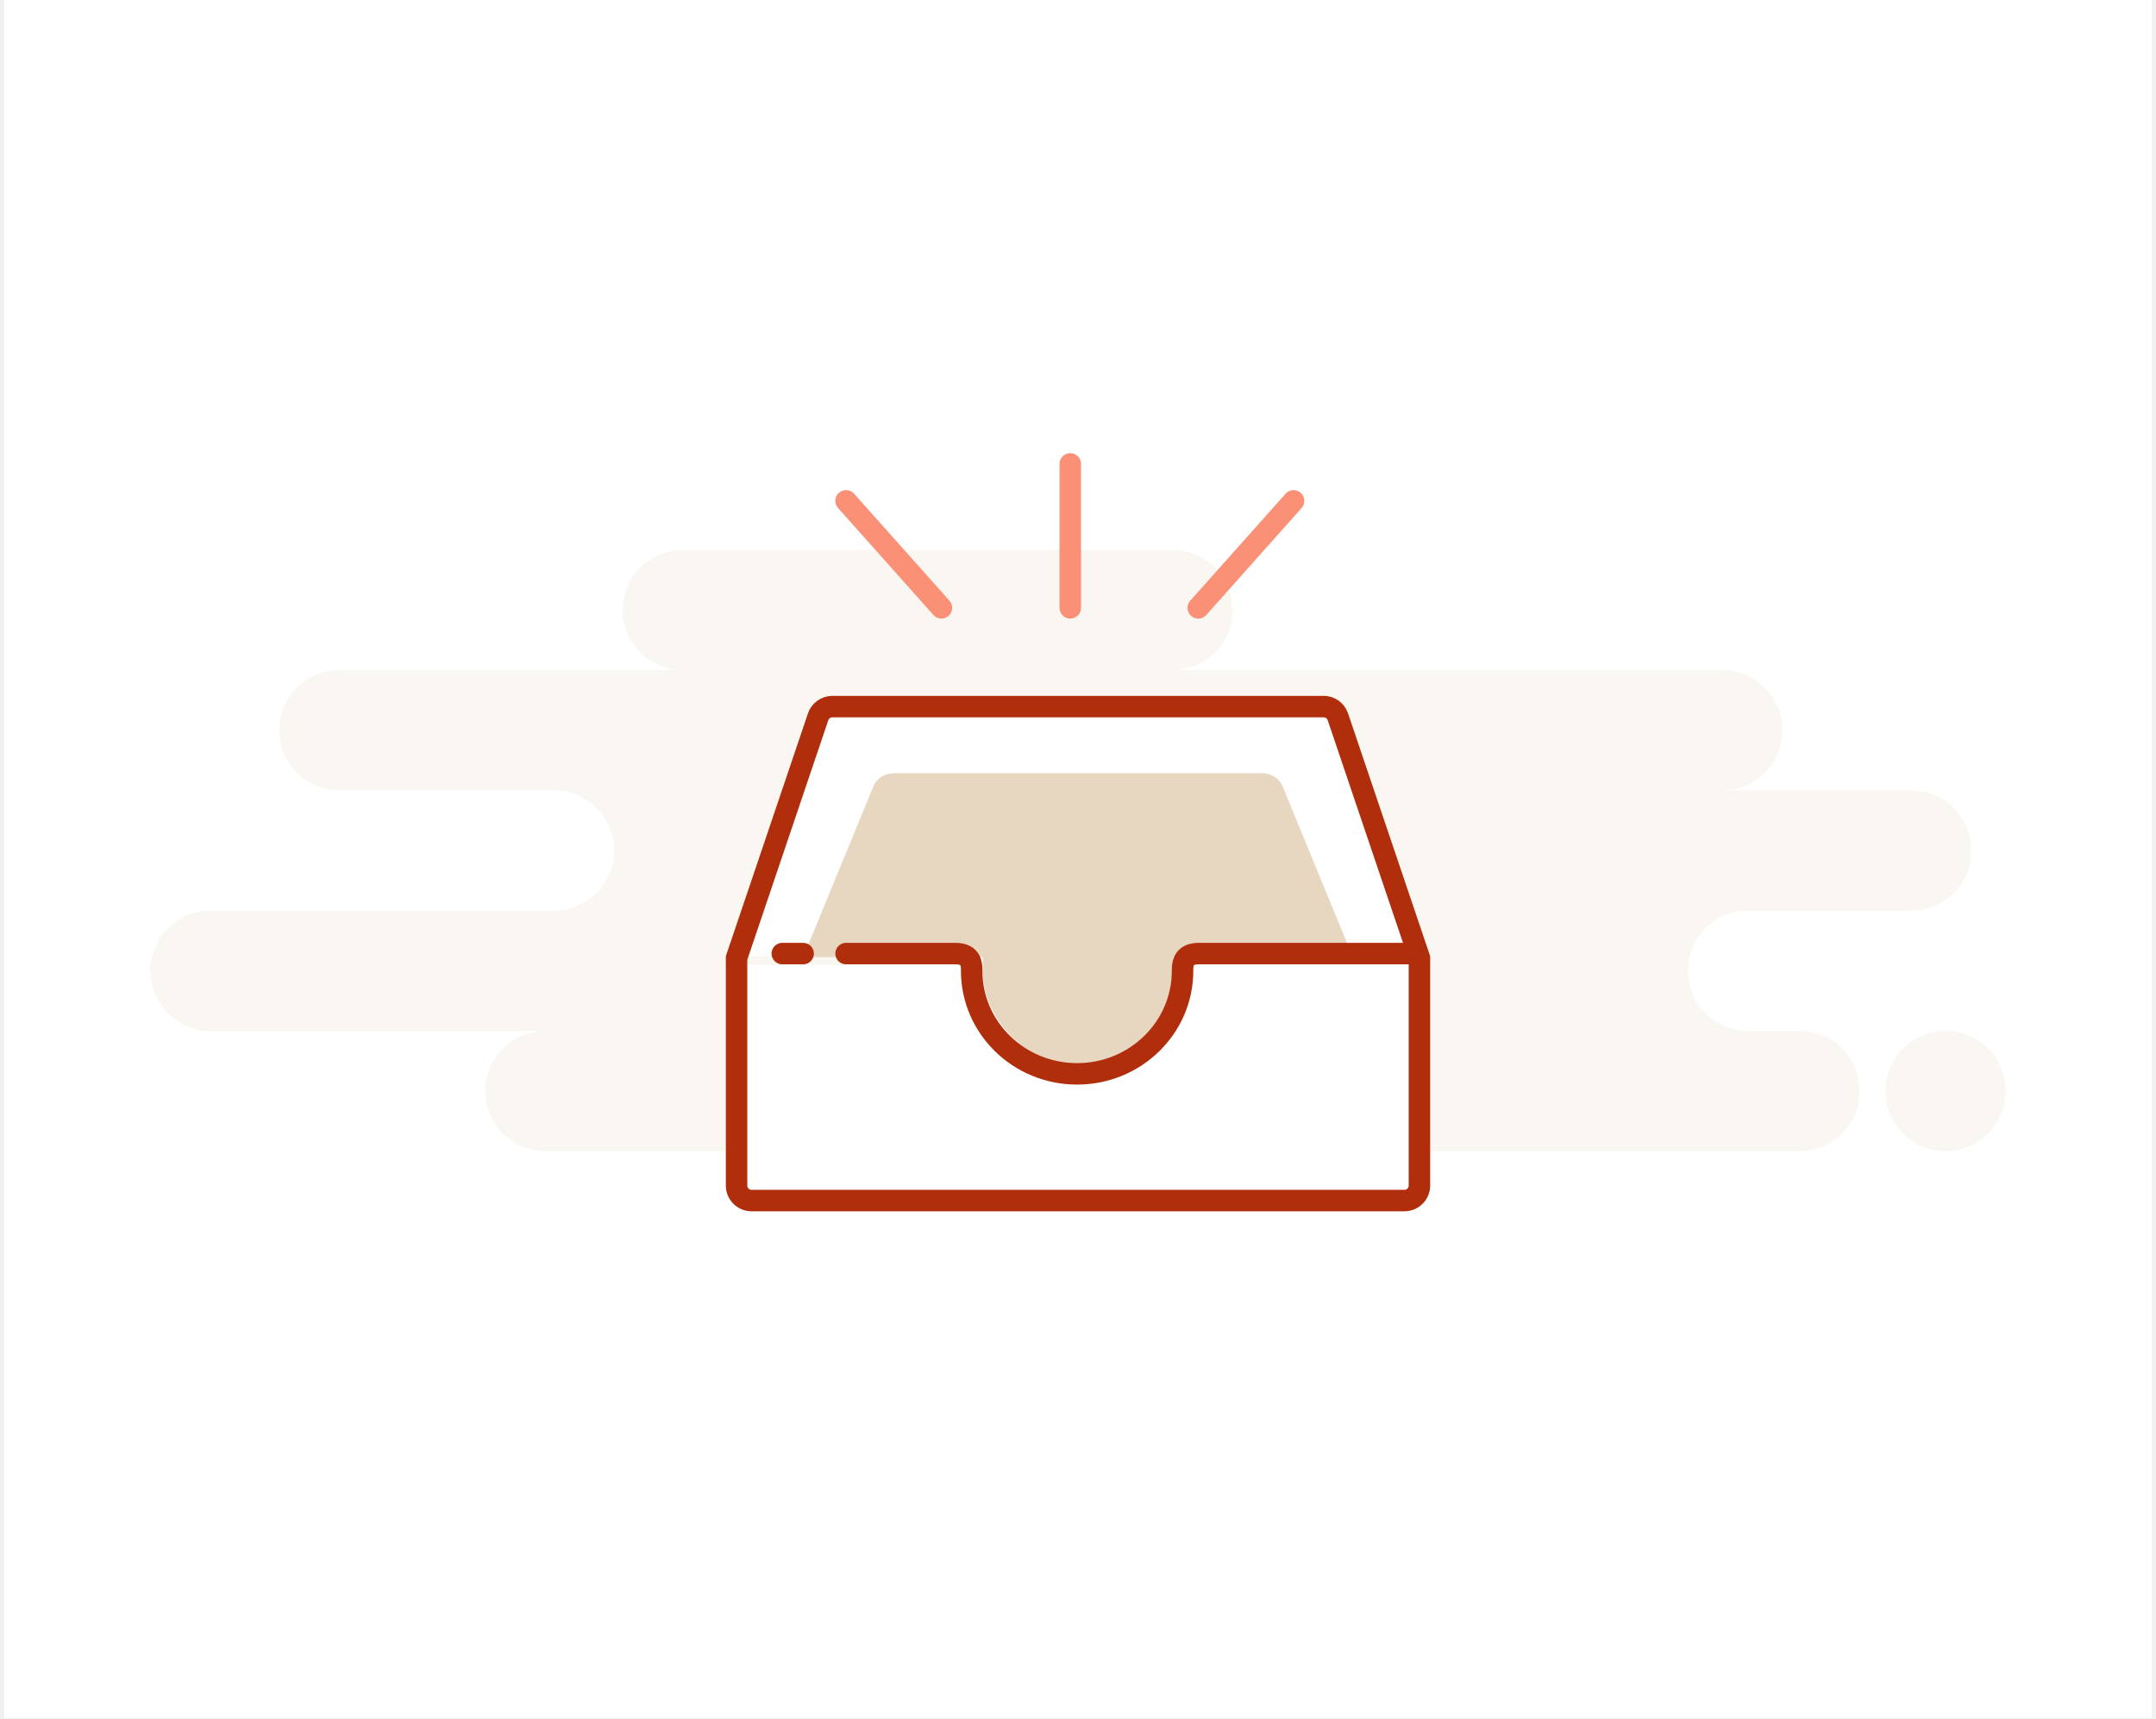
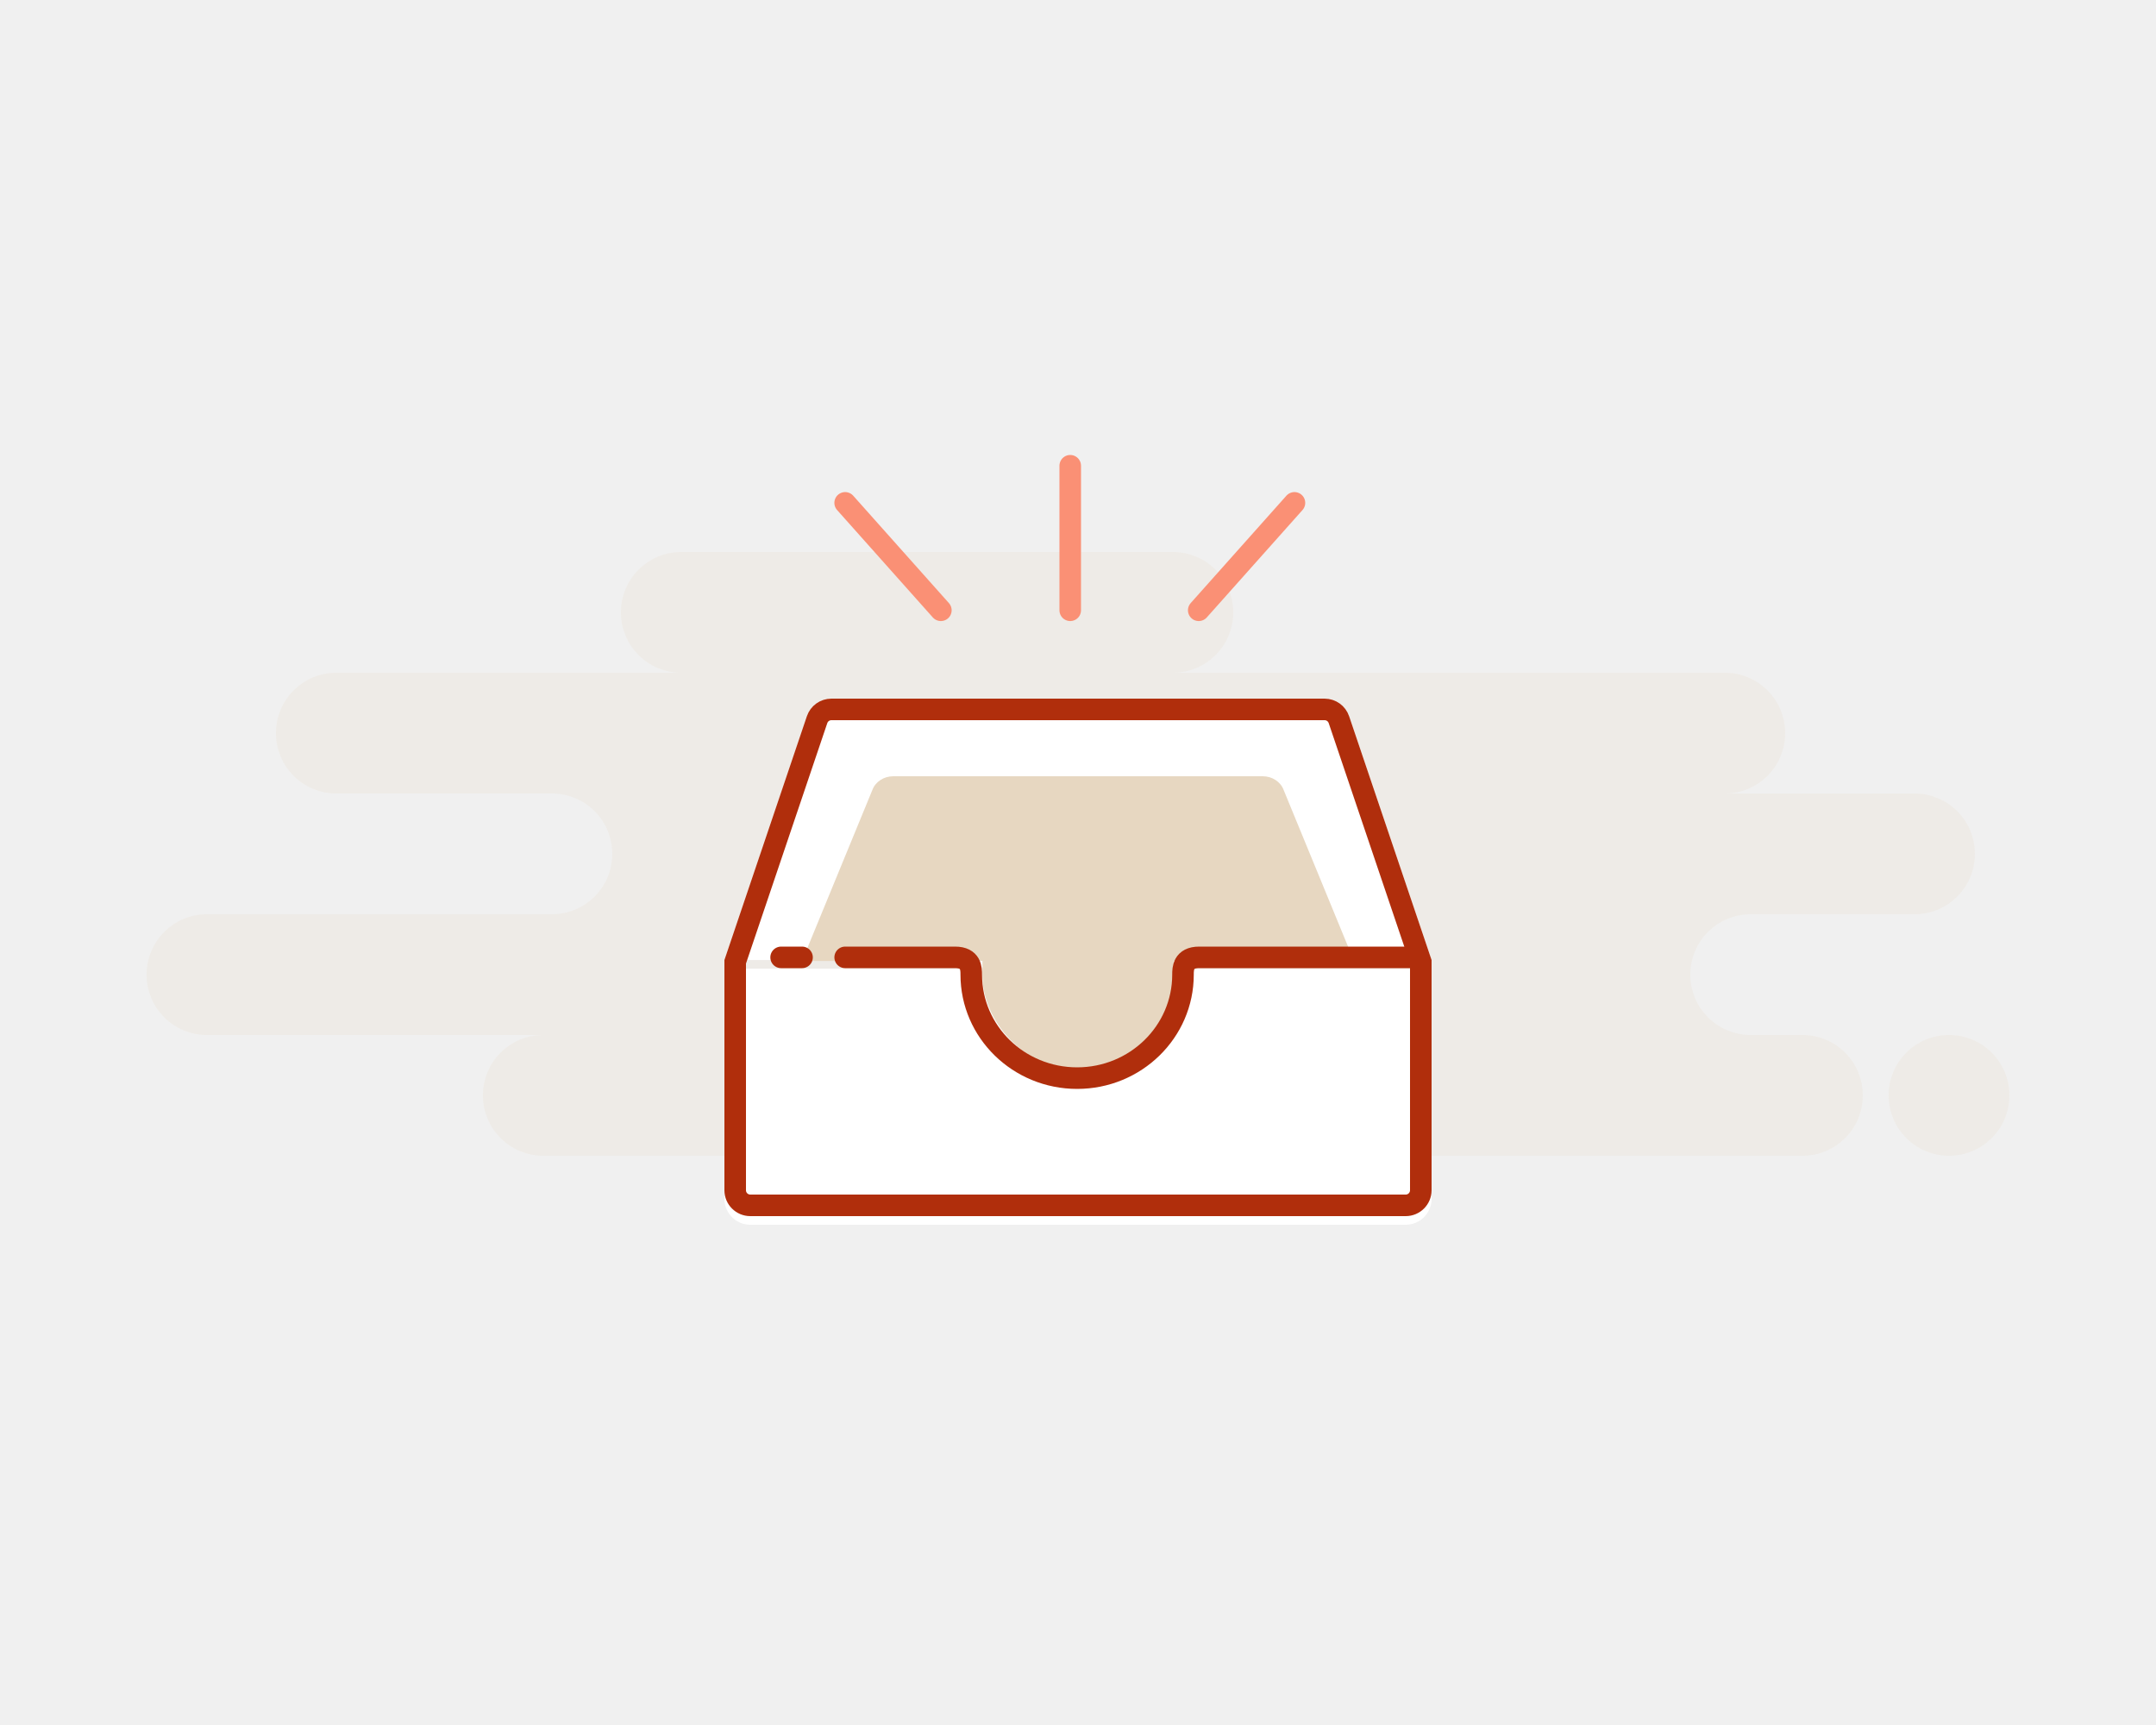
- <svg xmlns="http://www.w3.org/2000/svg" width="251" height="200" viewBox="0 0 251 200" fill="none">
-   <rect x="0.5" width="250" height="200" fill="white" />
-   <path opacity="0.2" d="M136.5 64C140.366 64 143.5 67.134 143.5 71C143.5 74.866 140.366 78 136.5 78H200.5C204.366 78 207.5 81.134 207.5 85C207.5 88.866 204.366 92 200.5 92H222.5C226.366 92 229.5 95.134 229.5 99C229.5 102.866 226.366 106 222.5 106H203.5C199.634 106 196.5 109.134 196.5 113C196.5 116.866 199.634 120 203.5 120H209.5C213.366 120 216.5 123.134 216.5 127C216.5 130.866 213.366 134 209.5 134H157.5C156.985 134 156.483 133.944 156 133.839C155.517 133.944 155.015 134 154.5 134H63.5C59.634 134 56.5 130.866 56.5 127C56.5 123.134 59.634 120 63.5 120H24.5C20.634 120 17.5 116.866 17.5 113C17.5 109.134 20.634 106 24.5 106H64.5C68.366 106 71.5 102.866 71.5 99C71.5 95.134 68.366 92 64.5 92H39.5C35.634 92 32.5 88.866 32.5 85C32.5 81.134 35.634 78 39.5 78H79.5C75.634 78 72.5 74.866 72.5 71C72.5 67.134 75.634 64 79.5 64H136.5ZM226.5 120C230.366 120 233.5 123.134 233.5 127C233.5 130.866 230.366 134 226.5 134C222.634 134 219.5 130.866 219.5 127C219.5 123.134 222.634 120 226.5 120Z" fill="#E7D7C1" />
-   <path fill-rule="evenodd" clip-rule="evenodd" d="M113.619 112.307C113.54 112.86 113.5 113.425 113.5 114C113.5 120.627 118.873 126 125.5 126C132.127 126 137.5 120.627 137.5 114C137.5 113.425 137.46 112.86 137.381 112.307H166.5V139C166.5 140.657 165.157 142 163.5 142H87.5C85.843 142 84.5 140.657 84.5 139V112.307H113.619Z" fill="white" />
-   <path fill-rule="evenodd" clip-rule="evenodd" d="M138.5 112C138.5 119.18 132.68 125 125.5 125C118.32 125 112.5 119.18 112.5 112C112.5 111.767 112.506 111.536 112.518 111.307H84.5L94.06 83.039C94.473 81.82 95.616 81 96.902 81H154.098C155.384 81 156.527 81.82 156.94 83.039L166.5 111.307H138.482C138.494 111.536 138.5 111.767 138.5 112Z" fill="white" />
-   <path fill-rule="evenodd" clip-rule="evenodd" d="M136.598 112.955C136.598 118.502 131.629 124 125.5 124C119.371 124 114.402 118.502 114.402 112.955C114.402 112.775 114.408 111.596 114.418 111.419H93.5L101.661 91.576C102.013 90.634 102.989 90 104.087 90H146.913C148.011 90 148.987 90.634 149.339 91.576L157.5 111.419H136.582C136.592 111.596 136.598 112.775 136.598 112.955Z" fill="#E7D7C1" />
-   <path fill-rule="evenodd" clip-rule="evenodd" d="M85.75 111.512V138C85.75 138.966 86.534 139.75 87.5 139.75H163.5C164.466 139.75 165.25 138.966 165.25 138V111.512L155.755 83.439C155.515 82.728 154.848 82.25 154.098 82.25H96.902C96.152 82.25 95.485 82.728 95.245 83.439L85.75 111.512Z" stroke="#B02E0C" stroke-width="2.5" />
-   <path d="M98.5 111C102.437 111 106.685 111 111.245 111C113.121 111 113.121 112.319 113.121 113C113.121 119.627 118.617 125 125.397 125C132.177 125 137.673 119.627 137.673 113C137.673 112.319 137.673 111 139.55 111H164.5M91.074 111H93.5H91.074Z" stroke="#B02E0C" stroke-width="2.5" stroke-linecap="round" stroke-linejoin="round" />
-   <path d="M150.6 58.303L139.5 70.756M124.6 54V70.756V54ZM98.5 58.303L109.6 70.756L98.5 58.303Z" stroke="#FA9075" stroke-width="2.5" stroke-linecap="round" stroke-linejoin="round" />
+ <svg xmlns="http://www.w3.org/2000/svg" width="430" height="344" viewBox="0 0 430 344" fill="none">
+   <path opacity="0.2" d="M233.918 110.08C240.567 110.08 245.958 115.471 245.958 122.12C245.958 128.77 240.567 134.16 233.918 134.16H343.998C350.648 134.16 356.038 139.551 356.038 146.2C356.038 152.85 350.648 158.24 343.998 158.24H381.838C388.487 158.24 393.878 163.631 393.878 170.28C393.878 176.93 388.487 182.32 381.838 182.32H349.158C342.509 182.32 337.118 187.711 337.118 194.36C337.118 201.01 342.509 206.4 349.158 206.4H359.479C366.128 206.401 371.519 211.791 371.519 218.44C371.518 225.09 366.128 230.48 359.479 230.48H270.038C269.153 230.48 268.289 230.385 267.458 230.203C266.627 230.385 265.763 230.48 264.878 230.48H108.358C101.709 230.48 96.319 225.09 96.318 218.44C96.318 211.791 101.709 206.4 108.358 206.4H41.278C34.629 206.4 29.238 201.01 29.238 194.36C29.238 187.711 34.629 182.32 41.278 182.32H110.078C116.728 182.32 122.118 176.93 122.118 170.28C122.118 163.631 116.728 158.24 110.078 158.24H67.078C60.429 158.24 55.038 152.85 55.038 146.2C55.038 139.551 60.429 134.16 67.078 134.16H135.878C129.229 134.16 123.838 128.769 123.838 122.12C123.838 115.471 129.229 110.08 135.878 110.08H233.918ZM388.719 206.4C395.368 206.401 400.758 211.791 400.758 218.44C400.758 225.09 395.368 230.48 388.719 230.48C382.069 230.48 376.679 225.09 376.679 218.44C376.679 211.791 382.069 206.4 388.719 206.4Z" fill="#E7D7C1" />
+   <path fill-rule="evenodd" clip-rule="evenodd" d="M194.564 193.167C194.43 194.119 194.36 195.091 194.36 196.08C194.36 207.479 203.601 216.72 215 216.72C226.4 216.72 235.64 207.479 235.64 196.08C235.64 195.091 235.571 194.119 235.437 193.167H285.52V239.08C285.52 241.93 283.21 244.24 280.36 244.24H149.64C146.791 244.24 144.48 241.93 144.48 239.08V193.167H194.564Z" fill="white" />
+   <path fill-rule="evenodd" clip-rule="evenodd" d="M237.36 192.64C237.36 204.989 227.35 215 215 215C202.651 215 192.64 204.989 192.64 192.64C192.64 192.24 192.651 191.842 192.672 191.447H144.48L160.924 142.827C161.633 140.731 163.6 139.32 165.812 139.32H264.189C266.401 139.32 268.368 140.731 269.077 142.827L285.52 191.447H237.329C237.35 191.842 237.36 192.24 237.36 192.64Z" fill="white" />
+   <path fill-rule="evenodd" clip-rule="evenodd" d="M234.089 194.282C234.089 203.824 225.543 213.28 215.001 213.28C204.459 213.28 195.913 203.824 195.913 194.282C195.913 193.972 195.922 191.945 195.94 191.64H159.961L173.998 157.51C174.604 155.89 176.282 154.8 178.171 154.8H251.831C253.72 154.8 255.398 155.89 256.003 157.51L270.041 191.64H234.062C234.08 191.945 234.089 193.972 234.089 194.282Z" fill="#E7D7C1" />
+   <path fill-rule="evenodd" clip-rule="evenodd" d="M146.629 191.801V237.36C146.629 239.023 147.977 240.37 149.639 240.37H280.359C282.021 240.37 283.369 239.023 283.369 237.36V191.801L267.038 143.516C266.625 142.293 265.478 141.47 264.187 141.47H165.811C164.52 141.47 163.373 142.293 162.96 143.516L146.629 191.801Z" stroke="#B02E0C" stroke-width="4.3" />
+   <path d="M168.562 190.92C175.333 190.92 182.64 190.92 190.483 190.92C193.711 190.92 193.711 193.188 193.711 194.36C193.711 205.759 203.164 215 214.826 215C226.487 215 235.94 205.759 235.94 194.36C235.94 193.188 235.94 190.92 239.168 190.92H282.082M155.789 190.92H159.962H155.789Z" stroke="#B02E0C" stroke-width="4.3" stroke-linecap="round" stroke-linejoin="round" />
+   <path d="M258.17 100.281L239.079 121.7M213.45 92.88V121.7V92.88ZM168.559 100.281L187.65 121.7L168.559 100.281Z" stroke="#FA9075" stroke-width="4.3" stroke-linecap="round" stroke-linejoin="round" />
</svg>
